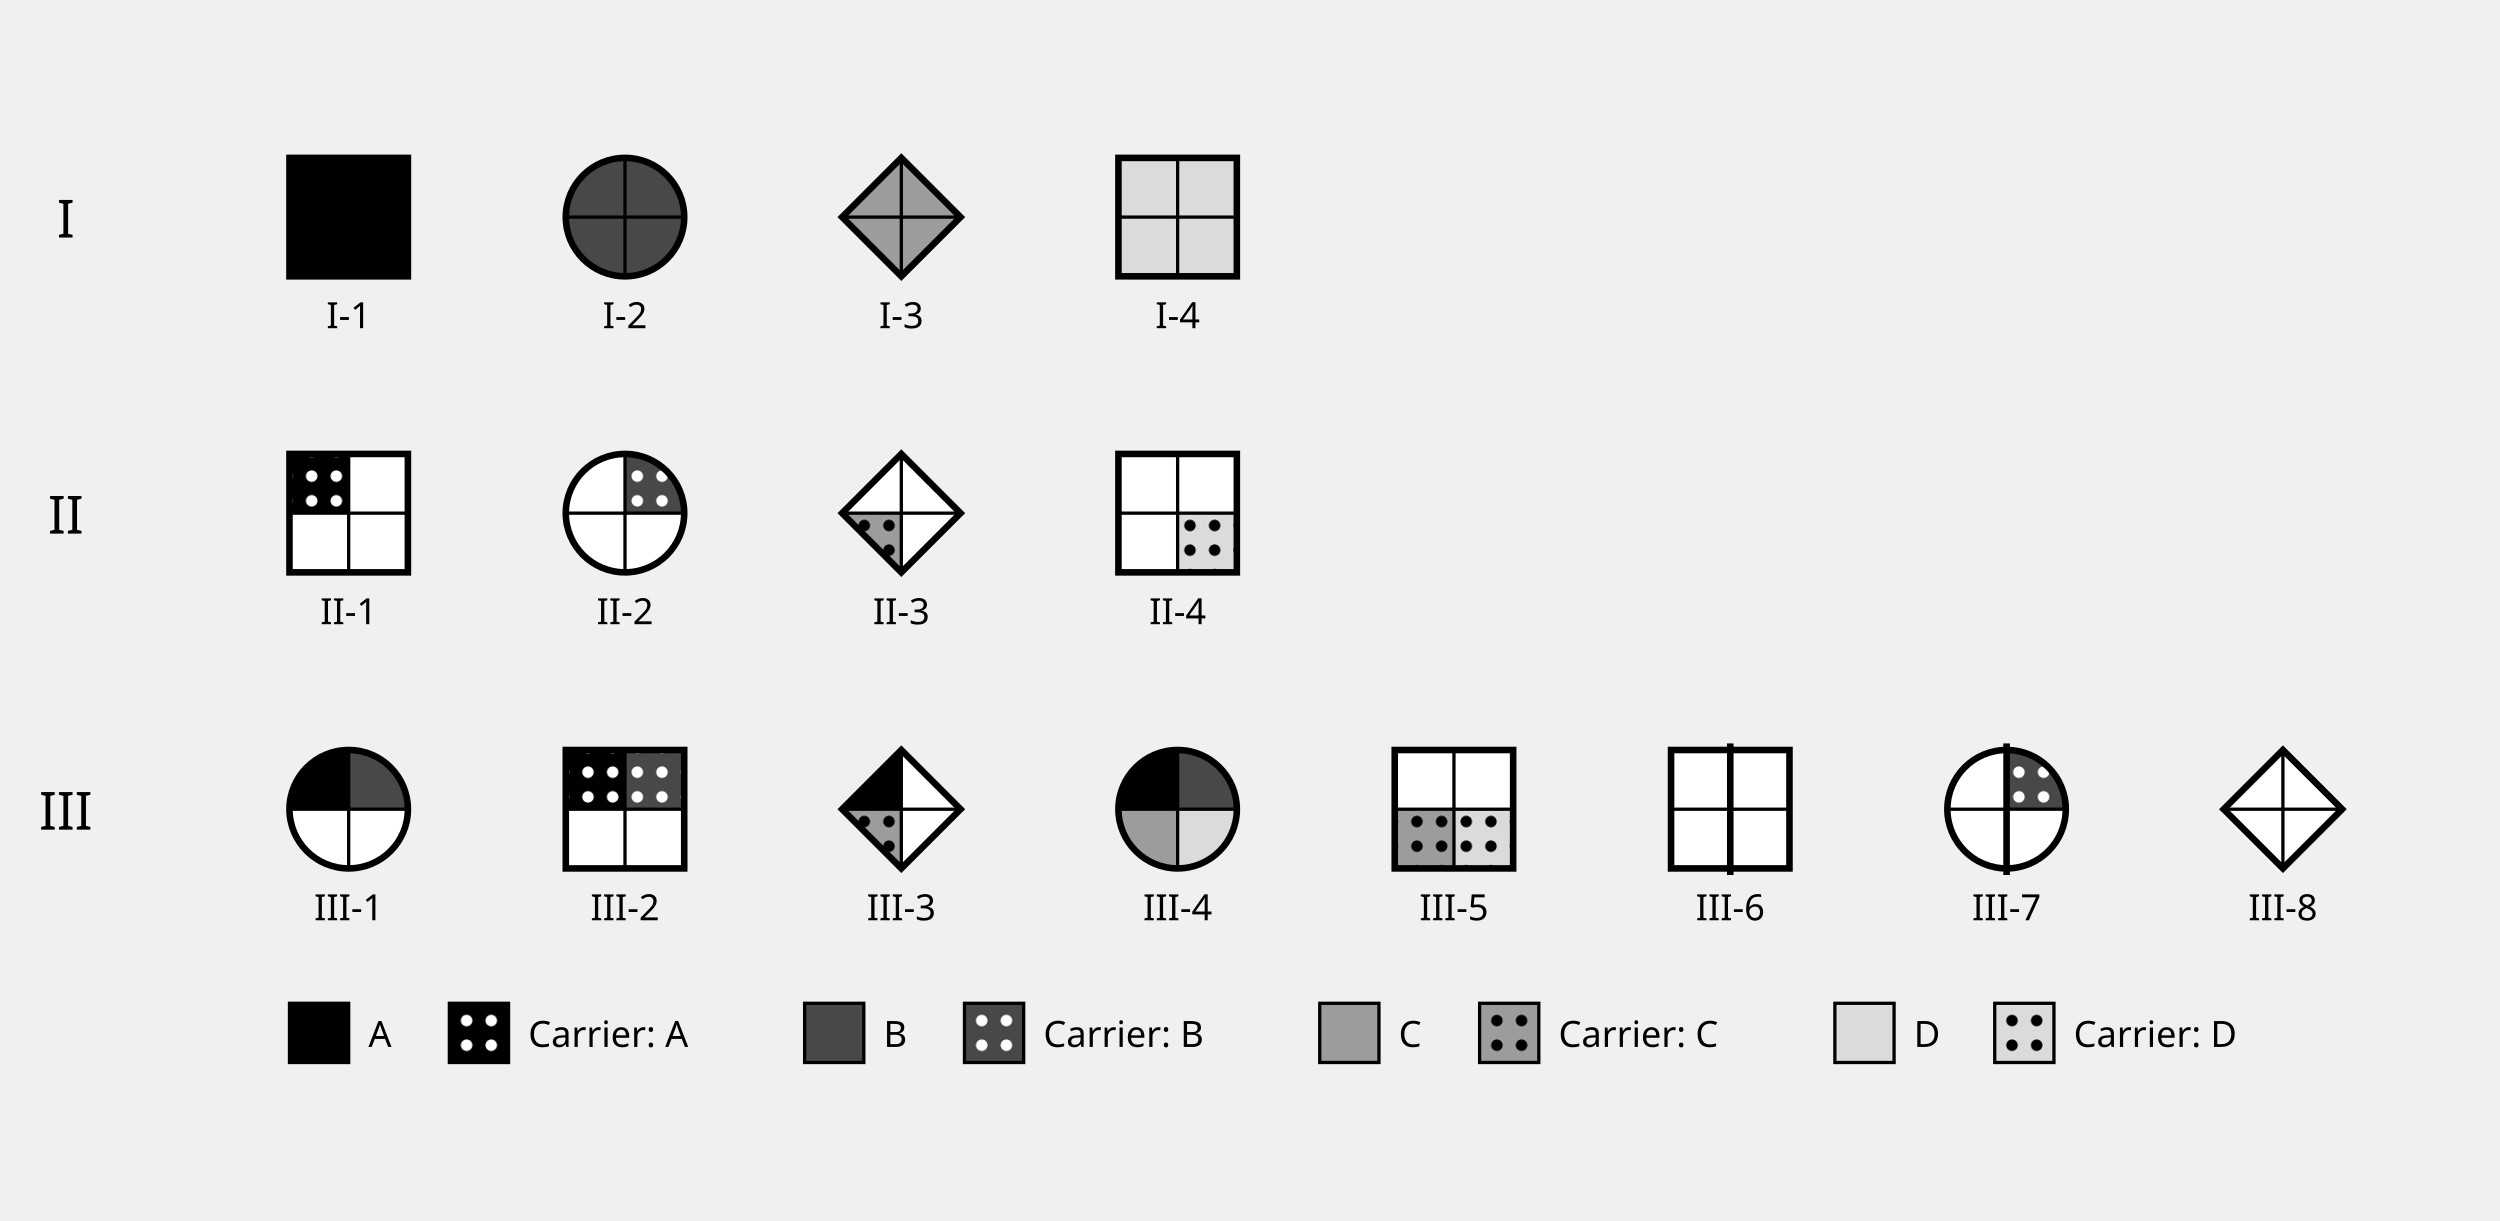
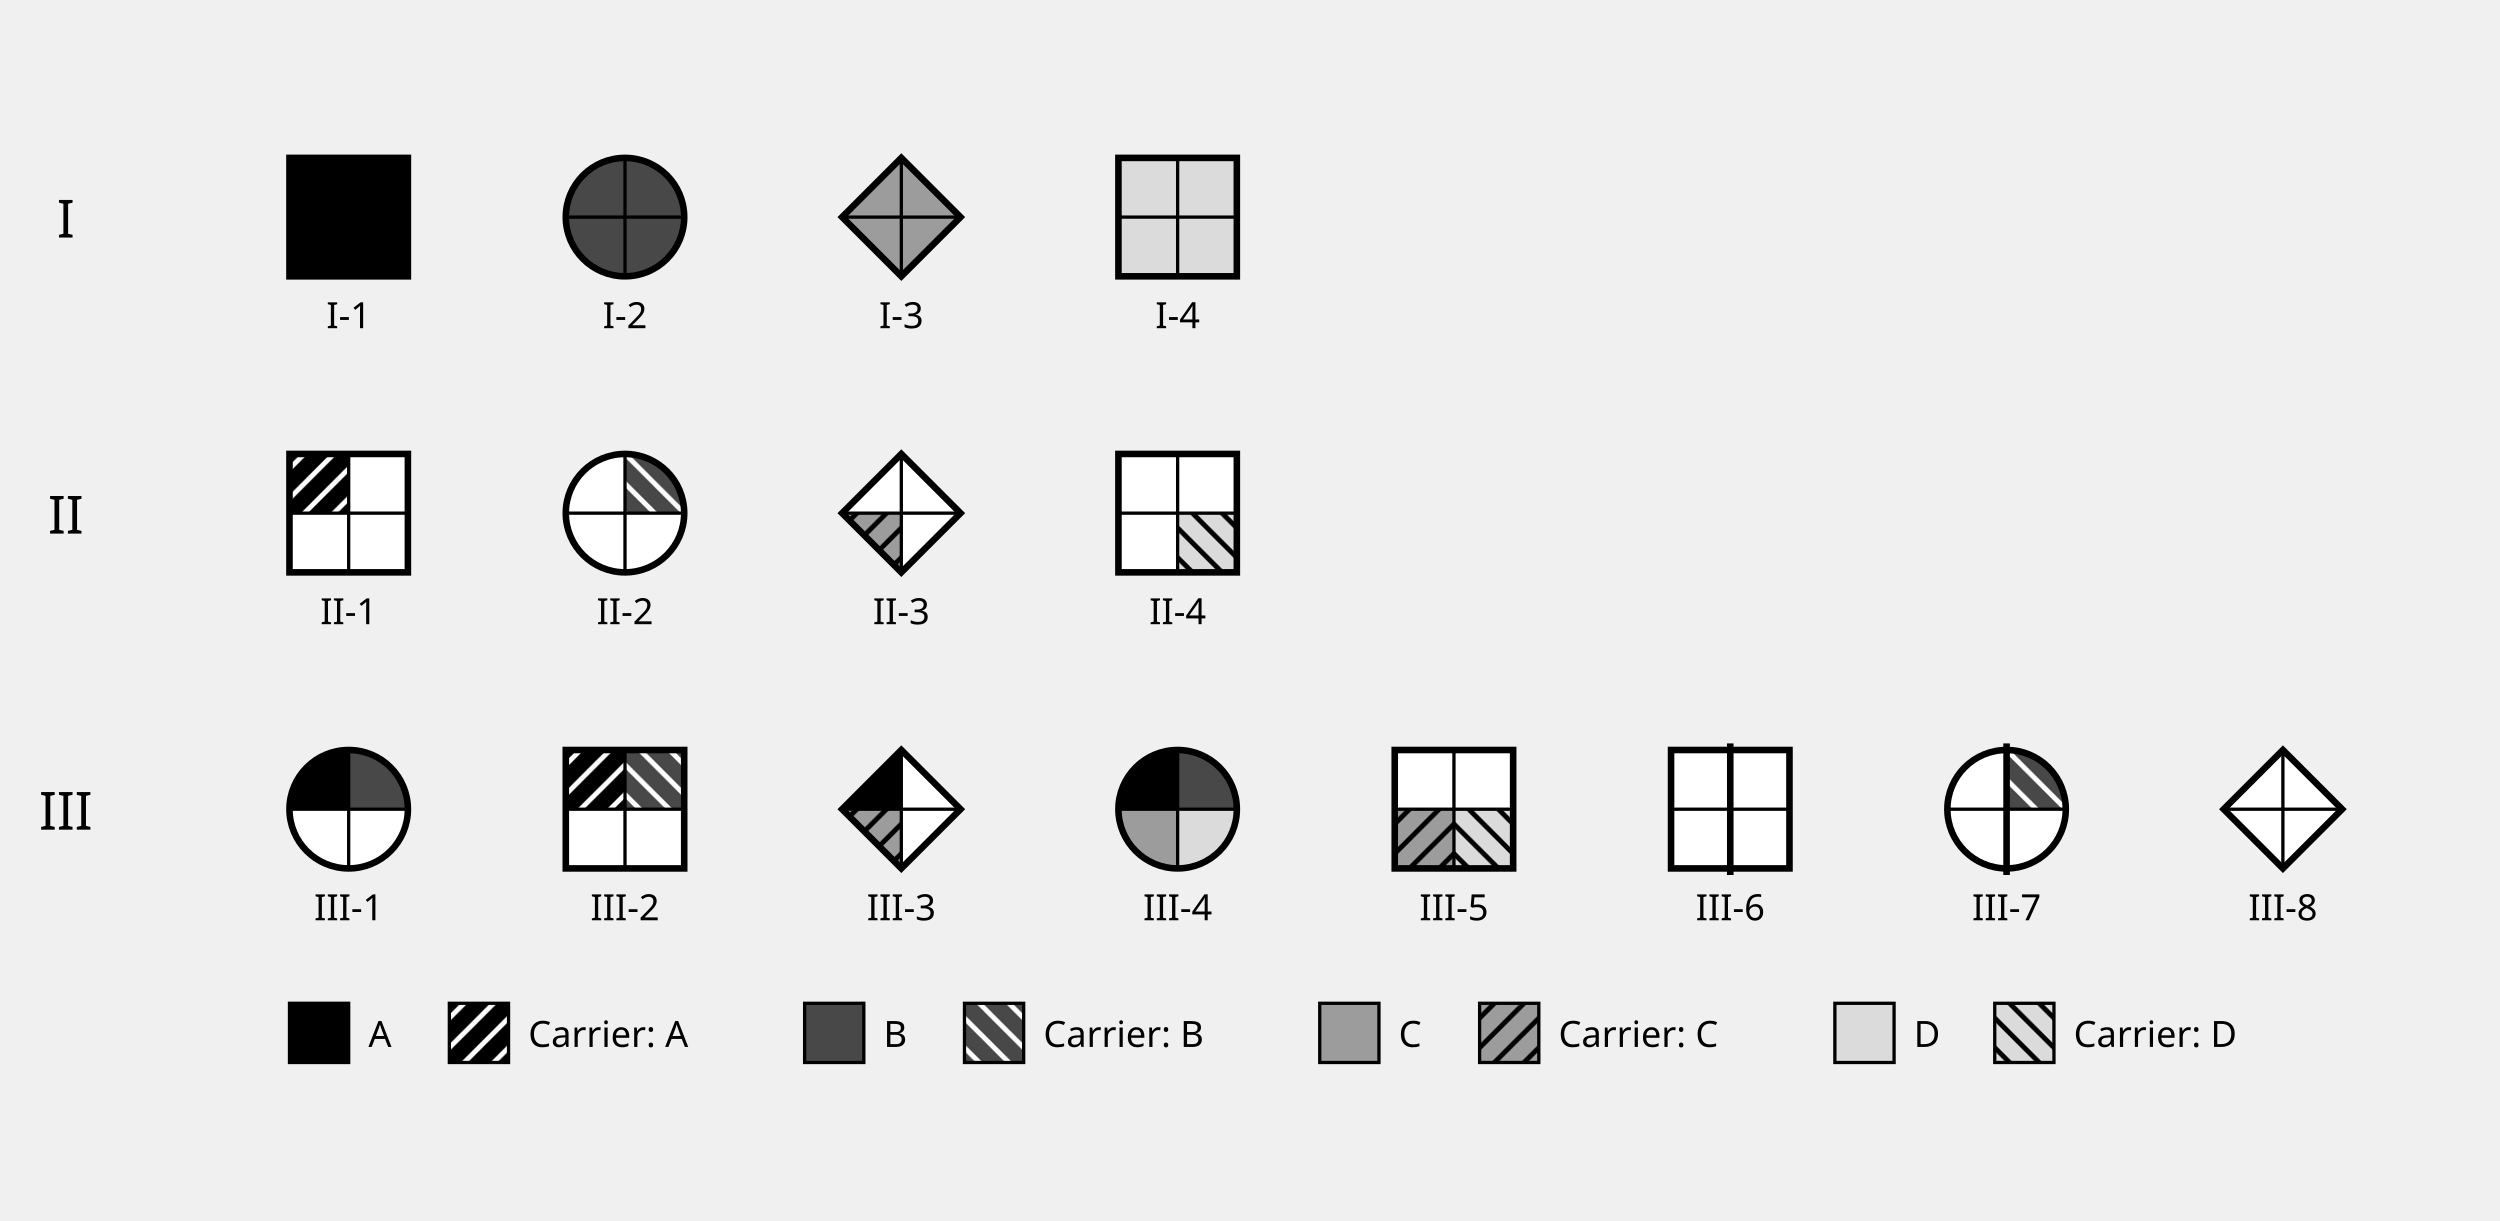
<svg xmlns="http://www.w3.org/2000/svg" width="760" height="371" viewBox="0 0 760 371" class="pedigree" data-title="Fills by condition index and status" data-conditions="[&quot;A&quot;, &quot;B&quot;, &quot;C&quot;, &quot;D&quot;]">
  <defs>
    <pattern id="fill-affected-0" class="fill-pattern" data-condition="0" data-status="affected" width="8" height="8" patternUnits="userSpaceOnUse">
      <rect class="tone" width="8" height="8" fill="#000000" />
    </pattern>
-     <pattern id="fill-carrier-0" class="fill-pattern" data-condition="0" data-status="carrier" width="15" height="15" patternUnits="userSpaceOnUse" patternTransform="scale(0.5)">
-       <rect class="tone" width="15" height="15" fill="#000000" />
-       <circle class="stipple" cx="7.5" cy="7.5" r="3.5" fill="#ffffff" />
+     <pattern id="fill-carrier-0" class="fill-pattern" data-condition="0" data-status="carrier" width="9" height="9" patternUnits="userSpaceOnUse">
+       <rect class="tone" width="9" height="9" fill="#000000" />
+       <path class="hatch" d="M-1.125,5.625L5.625,-1.125M3.375,10.125L10.125,3.375" fill="none" stroke="#ffffff" stroke-width="1.5" />
    </pattern>
    <pattern id="fill-affected-1" class="fill-pattern" data-condition="1" data-status="affected" width="8" height="8" patternUnits="userSpaceOnUse">
      <rect class="tone" width="8" height="8" fill="#484848" />
    </pattern>
-     <pattern id="fill-carrier-1" class="fill-pattern" data-condition="1" data-status="carrier" width="15" height="15" patternUnits="userSpaceOnUse" patternTransform="scale(0.5)">
-       <rect class="tone" width="15" height="15" fill="#484848" />
-       <circle class="stipple" cx="7.5" cy="7.5" r="3.5" fill="#ffffff" />
+     <pattern id="fill-carrier-1" class="fill-pattern" data-condition="1" data-status="carrier" width="9" height="9" patternUnits="userSpaceOnUse">
+       <rect class="tone" width="9" height="9" fill="#484848" />
+       <path class="hatch" d="M3.375,-1.125L10.125,5.625M-1.125,3.375L5.625,10.125" fill="none" stroke="#ffffff" stroke-width="1.5" />
    </pattern>
    <pattern id="fill-affected-2" class="fill-pattern" data-condition="2" data-status="affected" width="8" height="8" patternUnits="userSpaceOnUse">
      <rect class="tone" width="8" height="8" fill="#9c9c9c" />
    </pattern>
-     <pattern id="fill-carrier-2" class="fill-pattern" data-condition="2" data-status="carrier" width="15" height="15" patternUnits="userSpaceOnUse" patternTransform="scale(0.5)">
-       <rect class="tone" width="15" height="15" fill="#9c9c9c" />
-       <circle class="stipple" cx="7.5" cy="7.5" r="3.5" fill="#000000" />
+     <pattern id="fill-carrier-2" class="fill-pattern" data-condition="2" data-status="carrier" width="9" height="9" patternUnits="userSpaceOnUse">
+       <rect class="tone" width="9" height="9" fill="#9c9c9c" />
+       <path class="hatch" d="M-1.125,5.625L5.625,-1.125M3.375,10.125L10.125,3.375" fill="none" stroke="#000000" stroke-width="1.5" />
    </pattern>
    <pattern id="fill-affected-3" class="fill-pattern" data-condition="3" data-status="affected" width="8" height="8" patternUnits="userSpaceOnUse">
      <rect class="tone" width="8" height="8" fill="#dbdbdb" />
    </pattern>
-     <pattern id="fill-carrier-3" class="fill-pattern" data-condition="3" data-status="carrier" width="15" height="15" patternUnits="userSpaceOnUse" patternTransform="scale(0.5)">
-       <rect class="tone" width="15" height="15" fill="#dbdbdb" />
-       <circle class="stipple" cx="7.5" cy="7.5" r="3.5" fill="#000000" />
+     <pattern id="fill-carrier-3" class="fill-pattern" data-condition="3" data-status="carrier" width="9" height="9" patternUnits="userSpaceOnUse">
+       <rect class="tone" width="9" height="9" fill="#dbdbdb" />
+       <path class="hatch" d="M3.375,-1.125L10.125,5.625M-1.125,3.375L5.625,10.125" fill="none" stroke="#000000" stroke-width="1.5" />
    </pattern>
  </defs>
  <g class="generation" data-generation="1">
    <text x="20" y="66" font-family="sans-serif" font-size="16" fill="#000000" text-anchor="middle" dominant-baseline="central">I</text>
  </g>
  <g class="generation" data-generation="2">
    <text x="20" y="156" font-family="sans-serif" font-size="16" fill="#000000" text-anchor="middle" dominant-baseline="central">II</text>
  </g>
  <g class="generation" data-generation="3">
    <text x="20" y="246" font-family="sans-serif" font-size="16" fill="#000000" text-anchor="middle" dominant-baseline="central">III</text>
  </g>
  <g id="ind-I-1" class="individual affected" data-position="I-1" data-generation="1" data-index="1" data-gender="man" data-condition-0="affected">
    <rect class="backing" x="88" y="48" width="36" height="36" fill="#ffffff" />
    <rect class="fill" data-condition="0" data-status="affected" transform="translate(106 66)" x="-18" y="-18" width="36" height="36" fill="url(#fill-affected-0)" />
    <line class="divider" x1="106" y1="48" x2="106" y2="84" stroke="#000000" stroke-width="1" />
    <line class="divider" x1="88" y1="66" x2="124" y2="66" stroke="#000000" stroke-width="1" />
    <rect class="symbol" x="88" y="48" width="36" height="36" fill="none" stroke="#000000" stroke-width="2" />
    <text class="label" x="106" y="95.5" font-family="sans-serif" font-size="11" fill="#000000" text-anchor="middle" dominant-baseline="central">I-1</text>
    <rect class="hit" x="88" y="48" width="36" height="53" fill="none" pointer-events="all" />
  </g>
  <g id="ind-I-2" class="individual affected" data-position="I-2" data-generation="1" data-index="2" data-gender="woman" data-condition-1="affected">
    <circle class="backing" cx="190" cy="66" r="18" fill="#ffffff" />
-     <circle class="fill" data-condition="1" data-status="affected" transform="translate(190 66)" cx="0" cy="0" r="18" fill="url(#fill-affected-1)" />
+     <circle class="fill" data-condition="1" data-status="affected" transform="translate(194.5 66)" cx="-4.5" cy="0" r="18" fill="url(#fill-affected-1)" />
    <line class="divider" x1="190" y1="48" x2="190" y2="84" stroke="#000000" stroke-width="1" />
    <line class="divider" x1="172" y1="66" x2="208" y2="66" stroke="#000000" stroke-width="1" />
    <circle class="symbol" cx="190" cy="66" r="18" fill="none" stroke="#000000" stroke-width="2" />
    <text class="label" x="190" y="95.5" font-family="sans-serif" font-size="11" fill="#000000" text-anchor="middle" dominant-baseline="central">I-2</text>
    <rect class="hit" x="172" y="48" width="36" height="53" fill="none" pointer-events="all" />
  </g>
  <g id="ind-I-3" class="individual affected" data-position="I-3" data-generation="1" data-index="3" data-gender="nonbinary" data-condition-2="affected">
    <polygon class="backing" points="274,48 292,66 274,84 256,66" fill="#ffffff" />
    <polygon class="fill" data-condition="2" data-status="affected" transform="translate(274 66)" points="0,-18 18,0 0,18 -18,0" fill="url(#fill-affected-2)" />
    <line class="divider" x1="274" y1="48" x2="274" y2="84" stroke="#000000" stroke-width="1" />
    <line class="divider" x1="256" y1="66" x2="292" y2="66" stroke="#000000" stroke-width="1" />
    <polygon class="symbol" points="274,48 292,66 274,84 256,66" fill="none" stroke="#000000" stroke-width="2" />
    <text class="label" x="274" y="95.5" font-family="sans-serif" font-size="11" fill="#000000" text-anchor="middle" dominant-baseline="central">I-3</text>
    <rect class="hit" x="256" y="48" width="36" height="53" fill="none" pointer-events="all" />
  </g>
  <g id="ind-I-4" class="individual affected" data-position="I-4" data-generation="1" data-index="4" data-gender="man" data-condition-3="affected">
    <rect class="backing" x="340" y="48" width="36" height="36" fill="#ffffff" />
    <rect class="fill" data-condition="3" data-status="affected" transform="translate(358 66)" x="-18" y="-18" width="36" height="36" fill="url(#fill-affected-3)" />
    <line class="divider" x1="358" y1="48" x2="358" y2="84" stroke="#000000" stroke-width="1" />
    <line class="divider" x1="340" y1="66" x2="376" y2="66" stroke="#000000" stroke-width="1" />
    <rect class="symbol" x="340" y="48" width="36" height="36" fill="none" stroke="#000000" stroke-width="2" />
    <text class="label" x="358" y="95.5" font-family="sans-serif" font-size="11" fill="#000000" text-anchor="middle" dominant-baseline="central">I-4</text>
    <rect class="hit" x="340" y="48" width="36" height="53" fill="none" pointer-events="all" />
  </g>
  <g id="ind-II-1" class="individual carrier" data-position="II-1" data-generation="2" data-index="1" data-gender="man" data-condition-0="carrier">
    <rect class="backing" x="88" y="138" width="36" height="36" fill="#ffffff" />
    <clipPath id="clip-II-1">
      <rect x="-18" y="-18" width="36" height="36" fill="none" />
    </clipPath>
    <rect class="fill" data-condition="0" data-status="carrier" x="-18" y="-18" width="18" height="18" transform="translate(106 156)" fill="url(#fill-carrier-0)" clip-path="url(#clip-II-1)" />
    <line class="divider" x1="106" y1="138" x2="106" y2="174" stroke="#000000" stroke-width="1" />
    <line class="divider" x1="88" y1="156" x2="124" y2="156" stroke="#000000" stroke-width="1" />
    <rect class="symbol" x="88" y="138" width="36" height="36" fill="none" stroke="#000000" stroke-width="2" />
    <text class="label" x="106" y="185.5" font-family="sans-serif" font-size="11" fill="#000000" text-anchor="middle" dominant-baseline="central">II-1</text>
    <rect class="hit" x="88" y="138" width="36" height="53" fill="none" pointer-events="all" />
  </g>
  <g id="ind-II-2" class="individual carrier" data-position="II-2" data-generation="2" data-index="2" data-gender="woman" data-condition-1="carrier">
    <circle class="backing" cx="190" cy="156" r="18" fill="#ffffff" />
    <clipPath id="clip-II-2">
-       <circle cx="0" cy="0" r="18" fill="none" />
-     </clipPath>
-     <rect class="fill" data-condition="1" data-status="carrier" x="0" y="-18" width="18" height="18" transform="translate(190 156)" fill="url(#fill-carrier-1)" clip-path="url(#clip-II-2)" />
+       <circle cx="-4.5" cy="0" r="18" fill="none" />
+     </clipPath>
+     <rect class="fill" data-condition="1" data-status="carrier" x="-4.5" y="-18" width="18" height="18" transform="translate(194.5 156)" fill="url(#fill-carrier-1)" clip-path="url(#clip-II-2)" />
    <line class="divider" x1="190" y1="138" x2="190" y2="174" stroke="#000000" stroke-width="1" />
    <line class="divider" x1="172" y1="156" x2="208" y2="156" stroke="#000000" stroke-width="1" />
    <circle class="symbol" cx="190" cy="156" r="18" fill="none" stroke="#000000" stroke-width="2" />
    <text class="label" x="190" y="185.5" font-family="sans-serif" font-size="11" fill="#000000" text-anchor="middle" dominant-baseline="central">II-2</text>
    <rect class="hit" x="172" y="138" width="36" height="53" fill="none" pointer-events="all" />
  </g>
  <g id="ind-II-3" class="individual carrier" data-position="II-3" data-generation="2" data-index="3" data-gender="nonbinary" data-condition-2="carrier">
    <polygon class="backing" points="274,138 292,156 274,174 256,156" fill="#ffffff" />
    <clipPath id="clip-II-3">
      <polygon points="0,-18 18,0 0,18 -18,0" fill="none" />
    </clipPath>
    <rect class="fill" data-condition="2" data-status="carrier" x="-18" y="0" width="18" height="18" transform="translate(274 156)" fill="url(#fill-carrier-2)" clip-path="url(#clip-II-3)" />
    <line class="divider" x1="274" y1="138" x2="274" y2="174" stroke="#000000" stroke-width="1" />
    <line class="divider" x1="256" y1="156" x2="292" y2="156" stroke="#000000" stroke-width="1" />
    <polygon class="symbol" points="274,138 292,156 274,174 256,156" fill="none" stroke="#000000" stroke-width="2" />
    <text class="label" x="274" y="185.5" font-family="sans-serif" font-size="11" fill="#000000" text-anchor="middle" dominant-baseline="central">II-3</text>
    <rect class="hit" x="256" y="138" width="36" height="53" fill="none" pointer-events="all" />
  </g>
  <g id="ind-II-4" class="individual carrier" data-position="II-4" data-generation="2" data-index="4" data-gender="man" data-condition-3="carrier">
    <rect class="backing" x="340" y="138" width="36" height="36" fill="#ffffff" />
    <clipPath id="clip-II-4">
      <rect x="-18" y="-18" width="36" height="36" fill="none" />
    </clipPath>
    <rect class="fill" data-condition="3" data-status="carrier" x="0" y="0" width="18" height="18" transform="translate(358 156)" fill="url(#fill-carrier-3)" clip-path="url(#clip-II-4)" />
    <line class="divider" x1="358" y1="138" x2="358" y2="174" stroke="#000000" stroke-width="1" />
    <line class="divider" x1="340" y1="156" x2="376" y2="156" stroke="#000000" stroke-width="1" />
    <rect class="symbol" x="340" y="138" width="36" height="36" fill="none" stroke="#000000" stroke-width="2" />
    <text class="label" x="358" y="185.5" font-family="sans-serif" font-size="11" fill="#000000" text-anchor="middle" dominant-baseline="central">II-4</text>
    <rect class="hit" x="340" y="138" width="36" height="53" fill="none" pointer-events="all" />
  </g>
  <g id="ind-III-1" class="individual affected" data-position="III-1" data-generation="3" data-index="1" data-gender="woman" data-condition-0="affected" data-condition-1="affected">
    <circle class="backing" cx="106" cy="246" r="18" fill="#ffffff" />
    <clipPath id="clip-III-1">
-       <circle cx="0" cy="0" r="18" fill="none" />
-     </clipPath>
-     <rect class="fill" data-condition="0" data-status="affected" x="-18" y="-18" width="18" height="18" transform="translate(106 246)" fill="url(#fill-affected-0)" clip-path="url(#clip-III-1)" />
-     <rect class="fill" data-condition="1" data-status="affected" x="0" y="-18" width="18" height="18" transform="translate(106 246)" fill="url(#fill-affected-1)" clip-path="url(#clip-III-1)" />
+       <circle cx="-4.5" cy="0" r="18" fill="none" />
+     </clipPath>
+     <rect class="fill" data-condition="0" data-status="affected" x="-22.5" y="-18" width="18" height="18" transform="translate(110.5 246)" fill="url(#fill-affected-0)" clip-path="url(#clip-III-1)" />
+     <rect class="fill" data-condition="1" data-status="affected" x="-4.5" y="-18" width="18" height="18" transform="translate(110.5 246)" fill="url(#fill-affected-1)" clip-path="url(#clip-III-1)" />
    <line class="divider" x1="106" y1="228" x2="106" y2="264" stroke="#000000" stroke-width="1" />
    <line class="divider" x1="88" y1="246" x2="124" y2="246" stroke="#000000" stroke-width="1" />
    <circle class="symbol" cx="106" cy="246" r="18" fill="none" stroke="#000000" stroke-width="2" />
    <text class="label" x="106" y="275.5" font-family="sans-serif" font-size="11" fill="#000000" text-anchor="middle" dominant-baseline="central">III-1</text>
    <rect class="hit" x="88" y="228" width="36" height="53" fill="none" pointer-events="all" />
  </g>
  <g id="ind-III-2" class="individual carrier" data-position="III-2" data-generation="3" data-index="2" data-gender="man" data-condition-0="carrier" data-condition-1="carrier">
    <rect class="backing" x="172" y="228" width="36" height="36" fill="#ffffff" />
    <clipPath id="clip-III-2">
      <rect x="-18" y="-18" width="36" height="36" fill="none" />
    </clipPath>
    <rect class="fill" data-condition="0" data-status="carrier" x="-18" y="-18" width="18" height="18" transform="translate(190 246)" fill="url(#fill-carrier-0)" clip-path="url(#clip-III-2)" />
    <rect class="fill" data-condition="1" data-status="carrier" x="0" y="-18" width="18" height="18" transform="translate(190 246)" fill="url(#fill-carrier-1)" clip-path="url(#clip-III-2)" />
    <line class="divider" x1="190" y1="228" x2="190" y2="264" stroke="#000000" stroke-width="1" />
    <line class="divider" x1="172" y1="246" x2="208" y2="246" stroke="#000000" stroke-width="1" />
    <rect class="symbol" x="172" y="228" width="36" height="36" fill="none" stroke="#000000" stroke-width="2" />
    <text class="label" x="190" y="275.5" font-family="sans-serif" font-size="11" fill="#000000" text-anchor="middle" dominant-baseline="central">III-2</text>
    <rect class="hit" x="172" y="228" width="36" height="53" fill="none" pointer-events="all" />
  </g>
  <g id="ind-III-3" class="individual affected carrier" data-position="III-3" data-generation="3" data-index="3" data-gender="nonbinary" data-condition-0="affected" data-condition-2="carrier">
    <polygon class="backing" points="274,228 292,246 274,264 256,246" fill="#ffffff" />
    <clipPath id="clip-III-3">
      <polygon points="0,-18 18,0 0,18 -18,0" fill="none" />
    </clipPath>
    <rect class="fill" data-condition="0" data-status="affected" x="-18" y="-18" width="18" height="18" transform="translate(274 246)" fill="url(#fill-affected-0)" clip-path="url(#clip-III-3)" />
    <rect class="fill" data-condition="2" data-status="carrier" x="-18" y="0" width="18" height="18" transform="translate(274 246)" fill="url(#fill-carrier-2)" clip-path="url(#clip-III-3)" />
    <line class="divider" x1="274" y1="228" x2="274" y2="264" stroke="#000000" stroke-width="1" />
    <line class="divider" x1="256" y1="246" x2="292" y2="246" stroke="#000000" stroke-width="1" />
    <polygon class="symbol" points="274,228 292,246 274,264 256,246" fill="none" stroke="#000000" stroke-width="2" />
    <text class="label" x="274" y="275.5" font-family="sans-serif" font-size="11" fill="#000000" text-anchor="middle" dominant-baseline="central">III-3</text>
    <rect class="hit" x="256" y="228" width="36" height="53" fill="none" pointer-events="all" />
  </g>
  <g id="ind-III-4" class="individual affected" data-position="III-4" data-generation="3" data-index="4" data-gender="woman" data-condition-0="affected" data-condition-1="affected" data-condition-2="affected" data-condition-3="affected">
    <circle class="backing" cx="358" cy="246" r="18" fill="#ffffff" />
    <clipPath id="clip-III-4">
-       <circle cx="0" cy="0" r="18" fill="none" />
-     </clipPath>
-     <rect class="fill" data-condition="0" data-status="affected" x="-18" y="-18" width="18" height="18" transform="translate(358 246)" fill="url(#fill-affected-0)" clip-path="url(#clip-III-4)" />
-     <rect class="fill" data-condition="1" data-status="affected" x="0" y="-18" width="18" height="18" transform="translate(358 246)" fill="url(#fill-affected-1)" clip-path="url(#clip-III-4)" />
-     <rect class="fill" data-condition="2" data-status="affected" x="-18" y="0" width="18" height="18" transform="translate(358 246)" fill="url(#fill-affected-2)" clip-path="url(#clip-III-4)" />
-     <rect class="fill" data-condition="3" data-status="affected" x="0" y="0" width="18" height="18" transform="translate(358 246)" fill="url(#fill-affected-3)" clip-path="url(#clip-III-4)" />
+       <circle cx="-4.5" cy="0" r="18" fill="none" />
+     </clipPath>
+     <rect class="fill" data-condition="0" data-status="affected" x="-22.5" y="-18" width="18" height="18" transform="translate(362.5 246)" fill="url(#fill-affected-0)" clip-path="url(#clip-III-4)" />
+     <rect class="fill" data-condition="1" data-status="affected" x="-4.5" y="-18" width="18" height="18" transform="translate(362.5 246)" fill="url(#fill-affected-1)" clip-path="url(#clip-III-4)" />
+     <rect class="fill" data-condition="2" data-status="affected" x="-22.5" y="0" width="18" height="18" transform="translate(362.5 246)" fill="url(#fill-affected-2)" clip-path="url(#clip-III-4)" />
+     <rect class="fill" data-condition="3" data-status="affected" x="-4.5" y="0" width="18" height="18" transform="translate(362.5 246)" fill="url(#fill-affected-3)" clip-path="url(#clip-III-4)" />
    <line class="divider" x1="358" y1="228" x2="358" y2="264" stroke="#000000" stroke-width="1" />
    <line class="divider" x1="340" y1="246" x2="376" y2="246" stroke="#000000" stroke-width="1" />
    <circle class="symbol" cx="358" cy="246" r="18" fill="none" stroke="#000000" stroke-width="2" />
    <text class="label" x="358" y="275.5" font-family="sans-serif" font-size="11" fill="#000000" text-anchor="middle" dominant-baseline="central">III-4</text>
    <rect class="hit" x="340" y="228" width="36" height="53" fill="none" pointer-events="all" />
  </g>
  <g id="ind-III-5" class="individual carrier" data-position="III-5" data-generation="3" data-index="5" data-gender="man" data-condition-2="carrier" data-condition-3="carrier">
    <rect class="backing" x="424" y="228" width="36" height="36" fill="#ffffff" />
    <clipPath id="clip-III-5">
      <rect x="-18" y="-18" width="36" height="36" fill="none" />
    </clipPath>
    <rect class="fill" data-condition="2" data-status="carrier" x="-18" y="0" width="18" height="18" transform="translate(442 246)" fill="url(#fill-carrier-2)" clip-path="url(#clip-III-5)" />
    <rect class="fill" data-condition="3" data-status="carrier" x="0" y="0" width="18" height="18" transform="translate(442 246)" fill="url(#fill-carrier-3)" clip-path="url(#clip-III-5)" />
    <line class="divider" x1="442" y1="228" x2="442" y2="264" stroke="#000000" stroke-width="1" />
    <line class="divider" x1="424" y1="246" x2="460" y2="246" stroke="#000000" stroke-width="1" />
    <rect class="symbol" x="424" y="228" width="36" height="36" fill="none" stroke="#000000" stroke-width="2" />
    <text class="label" x="442" y="275.5" font-family="sans-serif" font-size="11" fill="#000000" text-anchor="middle" dominant-baseline="central">III-5</text>
    <rect class="hit" x="424" y="228" width="36" height="53" fill="none" pointer-events="all" />
  </g>
  <g id="ind-III-6" class="individual presymptomatic" data-position="III-6" data-generation="3" data-index="6" data-gender="man" data-condition-0="presymptomatic">
    <rect class="backing" x="508" y="228" width="36" height="36" fill="#ffffff" />
    <line class="divider" x1="526" y1="228" x2="526" y2="264" stroke="#000000" stroke-width="1" />
    <line class="divider" x1="508" y1="246" x2="544" y2="246" stroke="#000000" stroke-width="1" />
    <rect class="symbol" x="508" y="228" width="36" height="36" fill="none" stroke="#000000" stroke-width="2" />
    <line class="mark presymptomatic" x1="526" y1="226" x2="526" y2="266" stroke="#000000" stroke-width="2" />
    <text class="label" x="526" y="275.5" font-family="sans-serif" font-size="11" fill="#000000" text-anchor="middle" dominant-baseline="central">III-6</text>
    <rect class="hit" x="508" y="228" width="36" height="53" fill="none" pointer-events="all" />
  </g>
  <g id="ind-III-7" class="individual carrier presymptomatic" data-position="III-7" data-generation="3" data-index="7" data-gender="woman" data-condition-0="presymptomatic" data-condition-1="carrier">
    <circle class="backing" cx="610" cy="246" r="18" fill="#ffffff" />
    <clipPath id="clip-III-7">
-       <circle cx="0" cy="0" r="18" fill="none" />
-     </clipPath>
-     <rect class="fill" data-condition="1" data-status="carrier" x="0" y="-18" width="18" height="18" transform="translate(610 246)" fill="url(#fill-carrier-1)" clip-path="url(#clip-III-7)" />
+       <circle cx="-4.5" cy="0" r="18" fill="none" />
+     </clipPath>
+     <rect class="fill" data-condition="1" data-status="carrier" x="-4.5" y="-18" width="18" height="18" transform="translate(614.5 246)" fill="url(#fill-carrier-1)" clip-path="url(#clip-III-7)" />
    <line class="divider" x1="610" y1="228" x2="610" y2="264" stroke="#000000" stroke-width="1" />
    <line class="divider" x1="592" y1="246" x2="628" y2="246" stroke="#000000" stroke-width="1" />
    <circle class="symbol" cx="610" cy="246" r="18" fill="none" stroke="#000000" stroke-width="2" />
    <line class="mark presymptomatic" x1="610" y1="226" x2="610" y2="266" stroke="#000000" stroke-width="2" />
    <text class="label" x="610" y="275.5" font-family="sans-serif" font-size="11" fill="#000000" text-anchor="middle" dominant-baseline="central">III-7</text>
    <rect class="hit" x="592" y="228" width="36" height="53" fill="none" pointer-events="all" />
  </g>
  <g id="ind-III-8" class="individual" data-position="III-8" data-generation="3" data-index="8" data-gender="nonbinary">
    <polygon class="backing" points="694,228 712,246 694,264 676,246" fill="#ffffff" />
    <line class="divider" x1="694" y1="228" x2="694" y2="264" stroke="#000000" stroke-width="1" />
    <line class="divider" x1="676" y1="246" x2="712" y2="246" stroke="#000000" stroke-width="1" />
    <polygon class="symbol" points="694,228 712,246 694,264 676,246" fill="none" stroke="#000000" stroke-width="2" />
    <text class="label" x="694" y="275.5" font-family="sans-serif" font-size="11" fill="#000000" text-anchor="middle" dominant-baseline="central">III-8</text>
    <rect class="hit" x="676" y="228" width="36" height="53" fill="none" pointer-events="all" />
  </g>
  <g id="key" class="key">
    <g id="key-affected-0" class="key-entry" data-condition="0" data-status="affected">
      <rect class="swatch" x="-9" y="-9" width="18" height="18" transform="translate(97 314)" fill="url(#fill-affected-0)" stroke="#000000" stroke-width="1" />
      <text class="key-label" x="112" y="314" font-family="sans-serif" font-size="11" fill="#000000" text-anchor="start" dominant-baseline="central">A</text>
    </g>
    <g id="key-carrier-0" class="key-entry" data-condition="0" data-status="carrier">
      <rect class="swatch" x="-9" y="-9" width="18" height="18" transform="translate(145.6 314)" fill="url(#fill-carrier-0)" stroke="#000000" stroke-width="1" />
      <text class="key-label" x="160.6" y="314" font-family="sans-serif" font-size="11" fill="#000000" text-anchor="start" dominant-baseline="central">Carrier: A</text>
    </g>
    <g id="key-affected-1" class="key-entry" data-condition="1" data-status="affected">
      <rect class="swatch" x="-9" y="-9" width="18" height="18" transform="translate(253.6 314)" fill="url(#fill-affected-1)" stroke="#000000" stroke-width="1" />
      <text class="key-label" x="268.6" y="314" font-family="sans-serif" font-size="11" fill="#000000" text-anchor="start" dominant-baseline="central">B</text>
    </g>
    <g id="key-carrier-1" class="key-entry" data-condition="1" data-status="carrier">
      <rect class="swatch" x="-9" y="-9" width="18" height="18" transform="translate(302.2 314)" fill="url(#fill-carrier-1)" stroke="#000000" stroke-width="1" />
      <text class="key-label" x="317.2" y="314" font-family="sans-serif" font-size="11" fill="#000000" text-anchor="start" dominant-baseline="central">Carrier: B</text>
    </g>
    <g id="key-affected-2" class="key-entry" data-condition="2" data-status="affected">
      <rect class="swatch" x="-9" y="-9" width="18" height="18" transform="translate(410.2 314)" fill="url(#fill-affected-2)" stroke="#000000" stroke-width="1" />
      <text class="key-label" x="425.2" y="314" font-family="sans-serif" font-size="11" fill="#000000" text-anchor="start" dominant-baseline="central">C</text>
    </g>
    <g id="key-carrier-2" class="key-entry" data-condition="2" data-status="carrier">
      <rect class="swatch" x="-9" y="-9" width="18" height="18" transform="translate(458.8 314)" fill="url(#fill-carrier-2)" stroke="#000000" stroke-width="1" />
      <text class="key-label" x="473.8" y="314" font-family="sans-serif" font-size="11" fill="#000000" text-anchor="start" dominant-baseline="central">Carrier: C</text>
    </g>
    <g id="key-affected-3" class="key-entry" data-condition="3" data-status="affected">
      <rect class="swatch" x="-9" y="-9" width="18" height="18" transform="translate(566.8 314)" fill="url(#fill-affected-3)" stroke="#000000" stroke-width="1" />
      <text class="key-label" x="581.8" y="314" font-family="sans-serif" font-size="11" fill="#000000" text-anchor="start" dominant-baseline="central">D</text>
    </g>
    <g id="key-carrier-3" class="key-entry" data-condition="3" data-status="carrier">
      <rect class="swatch" x="-9" y="-9" width="18" height="18" transform="translate(615.4 314)" fill="url(#fill-carrier-3)" stroke="#000000" stroke-width="1" />
      <text class="key-label" x="630.4" y="314" font-family="sans-serif" font-size="11" fill="#000000" text-anchor="start" dominant-baseline="central">Carrier: D</text>
    </g>
  </g>
</svg>
